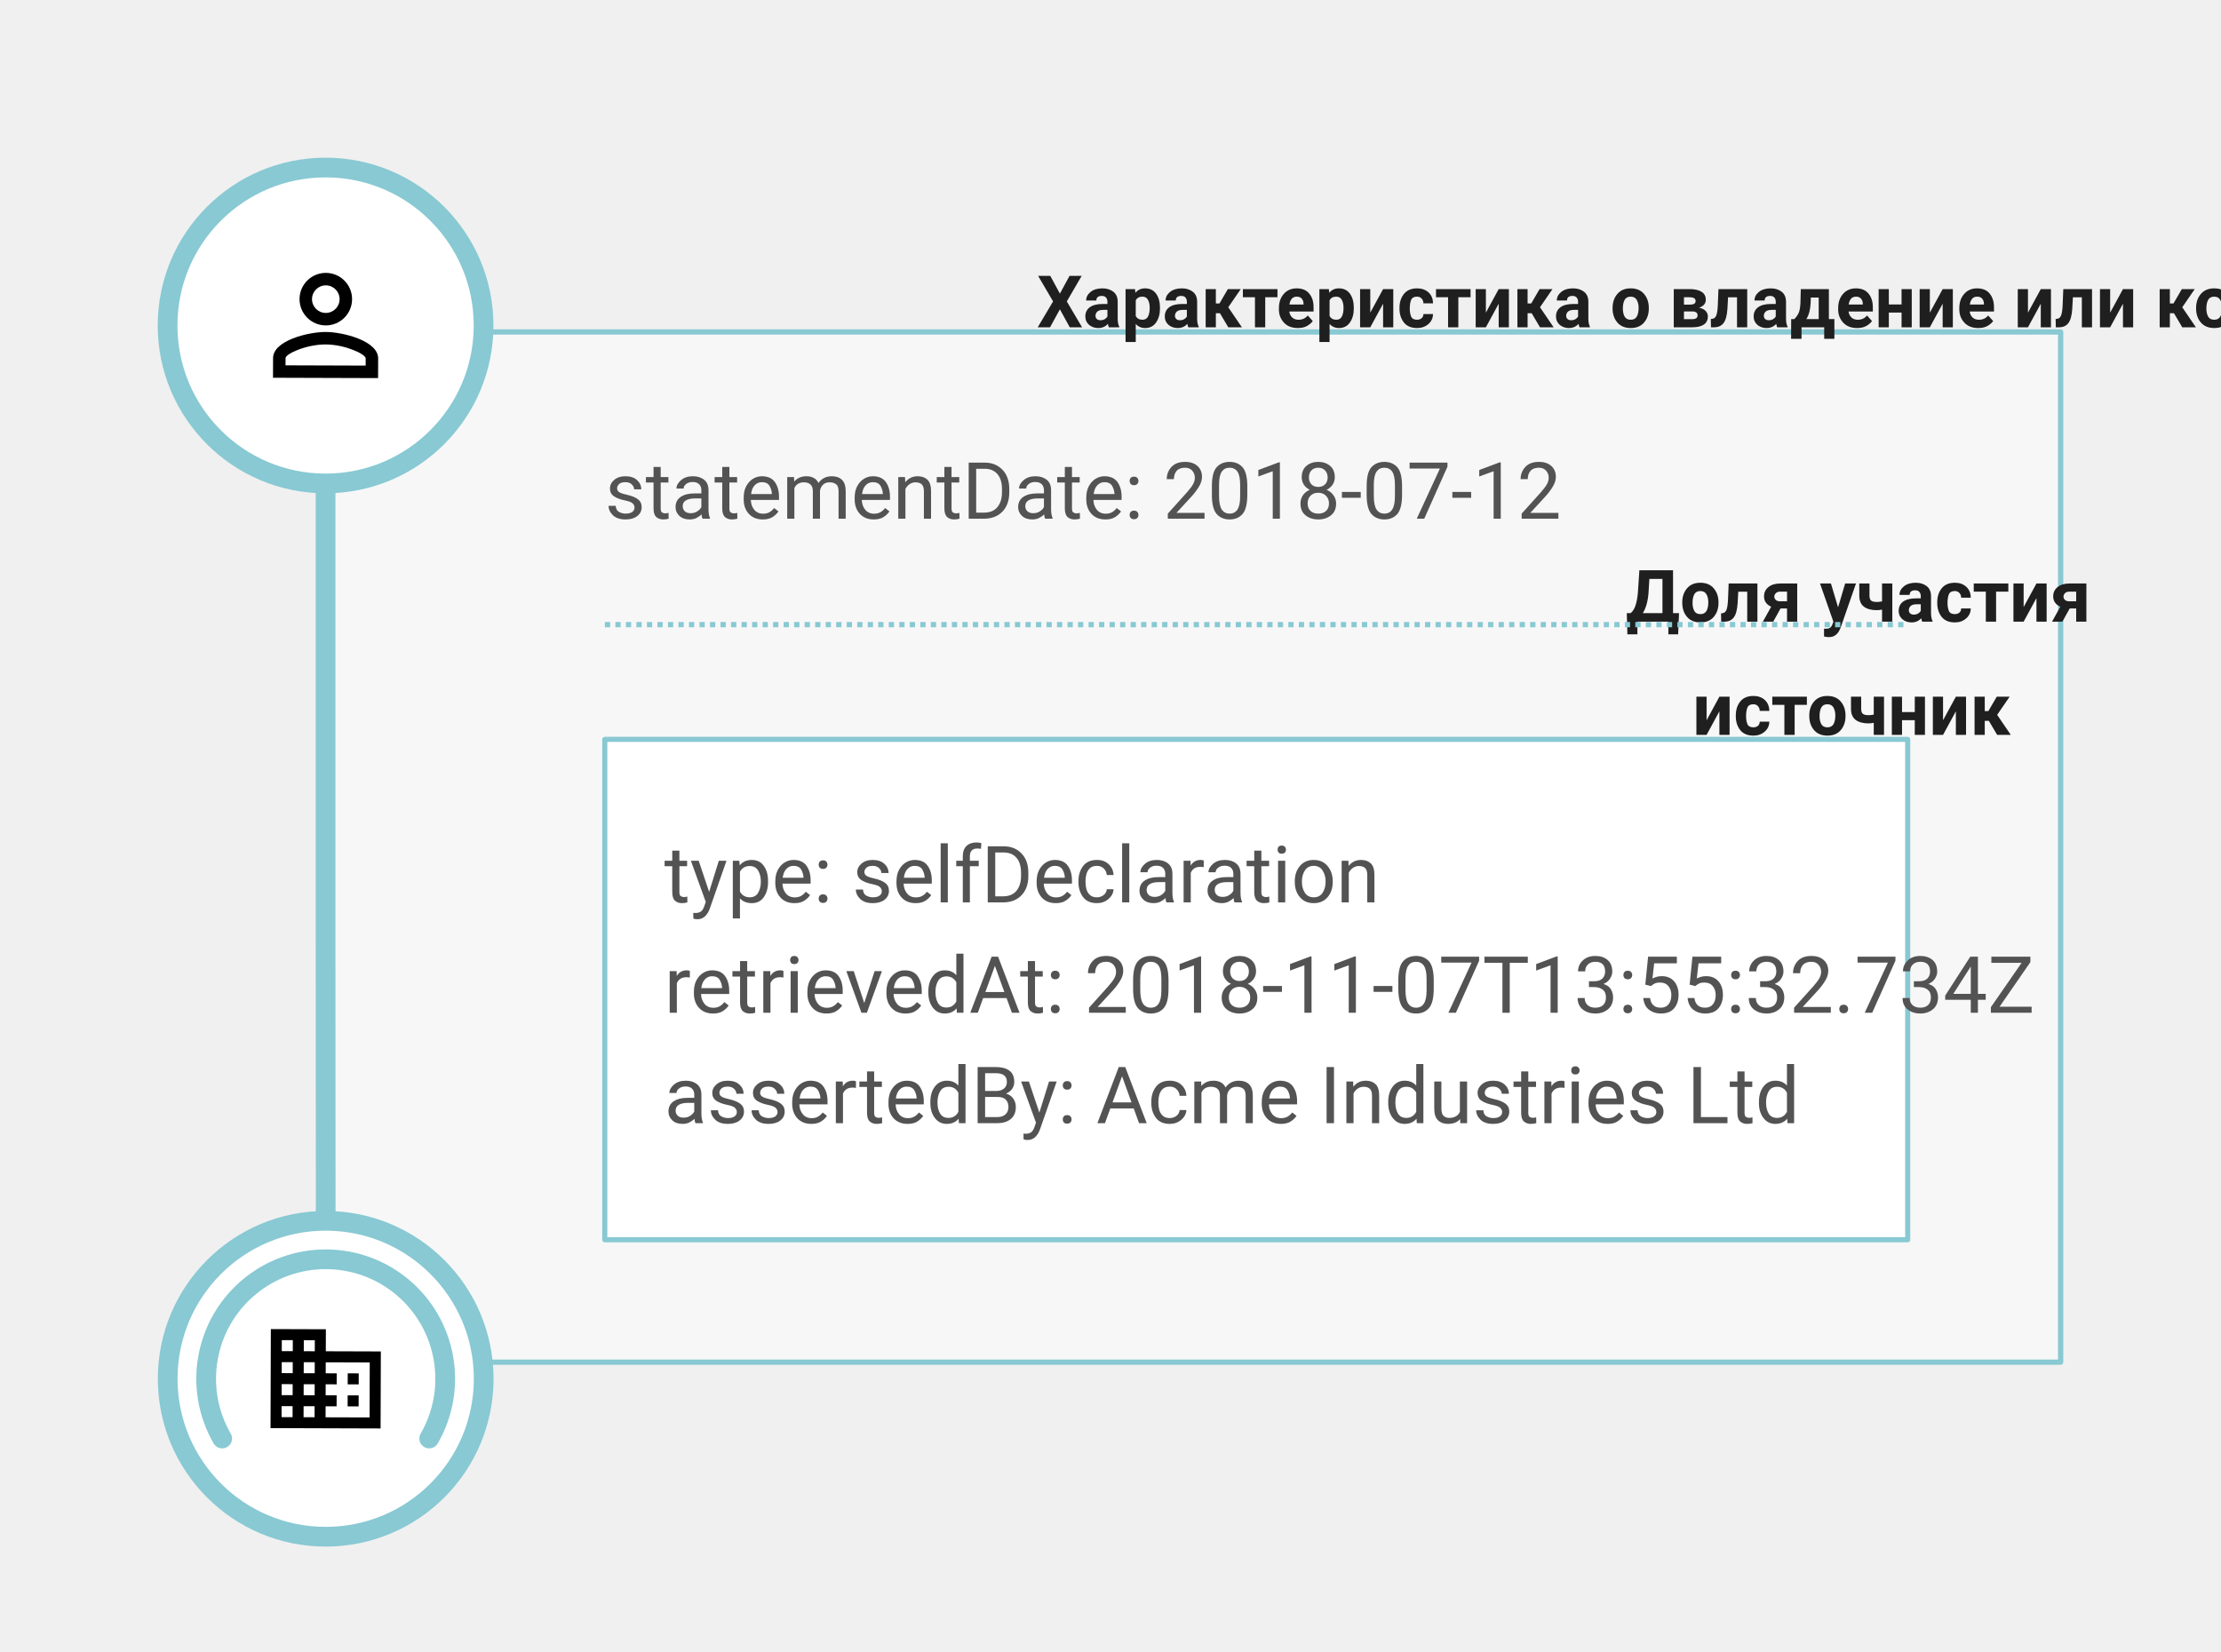
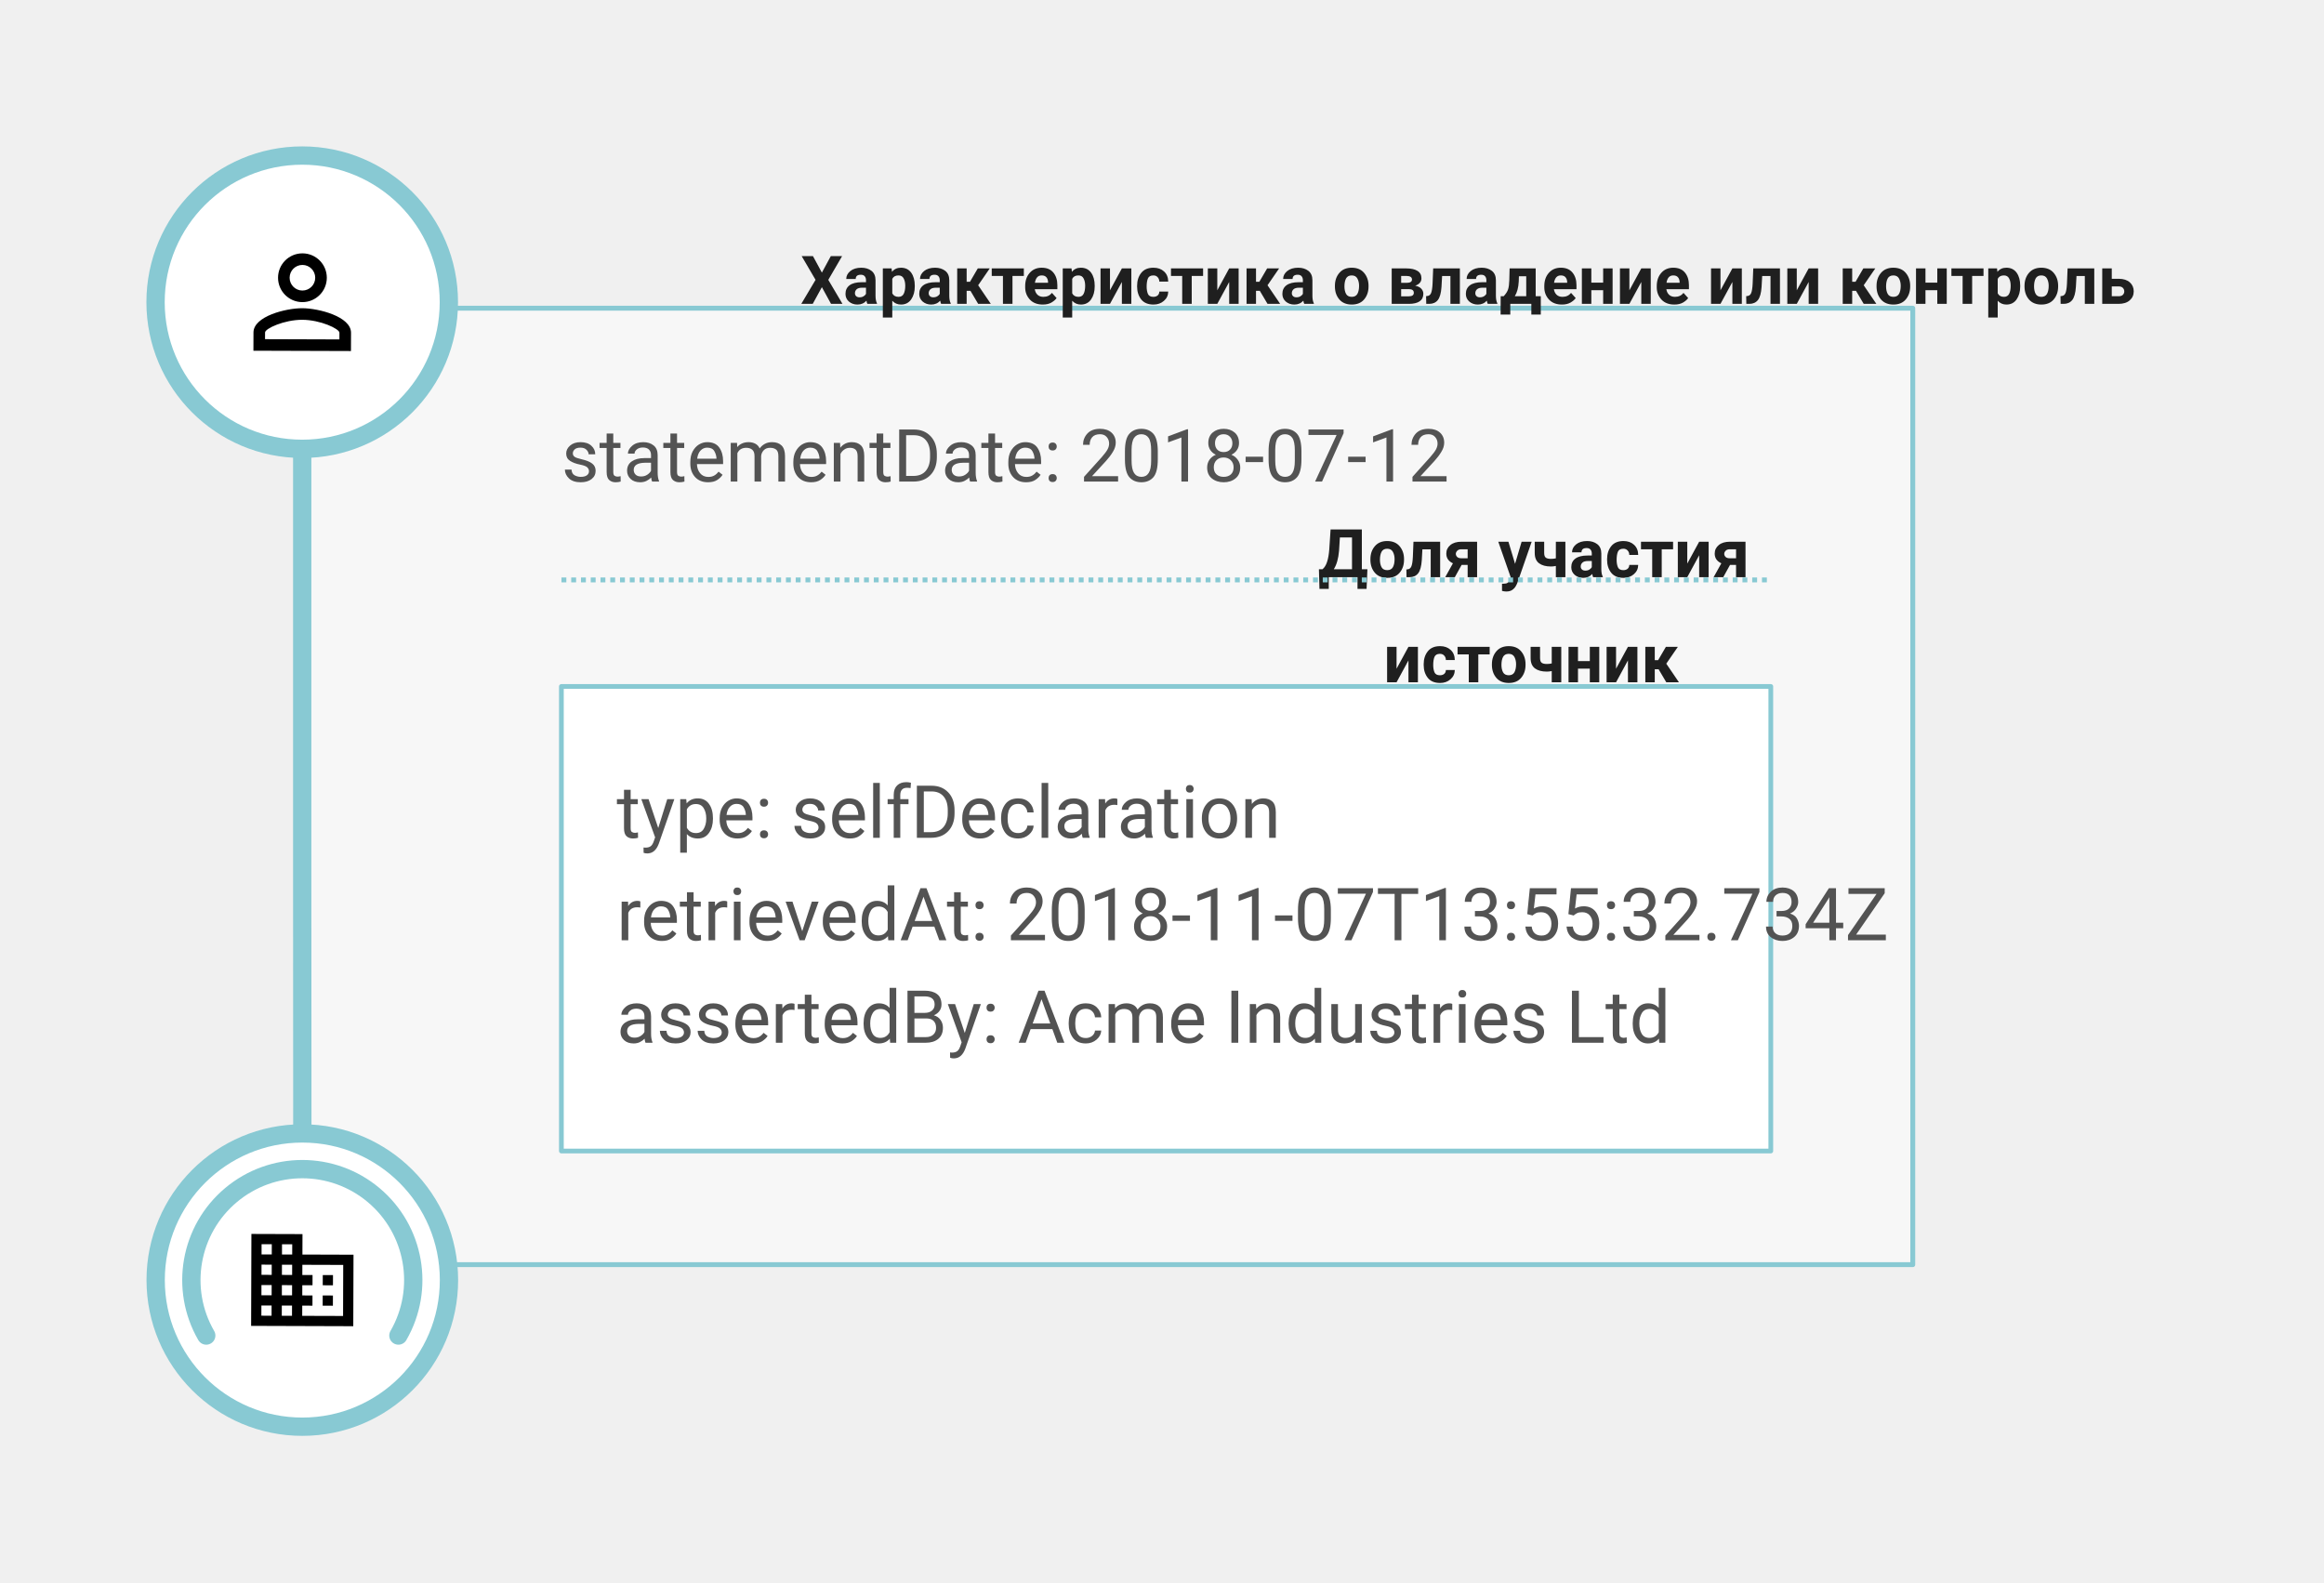
- <svg xmlns="http://www.w3.org/2000/svg" id="Layer_1" data-name="Layer 1" viewBox="0 0 422.451 314.247" version="1.1" width="422.451" height="314.247">
+ <svg xmlns="http://www.w3.org/2000/svg" id="Layer_1" data-name="Layer 1" viewBox="0 0 476.215 324.247" version="1.1" width="476.215" height="324.247">
  <defs id="defs3">
    <marker orient="auto" refY="0" refX="0" id="Arrow1Lend" style="overflow:visible">
-       <path id="path4371" d="M 0,0 5,-5 -12.5,0 5,5 0,0 Z" style="fill:#00deb6;fill-opacity:1;fill-rule:evenodd;stroke:#00deb6;stroke-width:1pt;stroke-opacity:1" transform="matrix(-0.8,0,0,-0.8,-10,0)" />
+       <path id="path4371" d="M 0,0 5,-5 -12.5,0 5,5 Z" style="fill:#00deb6;fill-opacity:1;fill-rule:evenodd;stroke:#00deb6;stroke-width:1pt;stroke-opacity:1" transform="matrix(-0.8,0,0,-0.8,-10,0)" />
    </marker>
    <marker orient="auto" refY="0" refX="0" id="Arrow1Mend" style="overflow:visible">
-       <path id="path4377" d="M 0,0 5,-5 -12.5,0 5,5 0,0 Z" style="fill:#00deb6;fill-opacity:1;fill-rule:evenodd;stroke:#00deb6;stroke-width:1pt;stroke-opacity:1" transform="matrix(-0.4,0,0,-0.4,-4,0)" />
+       <path id="path4377" d="M 0,0 5,-5 -12.5,0 5,5 Z" style="fill:#00deb6;fill-opacity:1;fill-rule:evenodd;stroke:#00deb6;stroke-width:1pt;stroke-opacity:1" transform="matrix(-0.4,0,0,-0.4,-4,0)" />
    </marker>
    <marker orient="auto" refY="0" refX="0" id="Arrow1Mstart" style="overflow:visible">
-       <path id="path4374" d="M 0,0 5,-5 -12.5,0 5,5 0,0 Z" style="fill:#88c9d3;fill-opacity:1;fill-rule:evenodd;stroke:#88c9d3;stroke-width:1pt;stroke-opacity:1" transform="matrix(0.4,0,0,0.4,4,0)" />
+       <path id="path4374" d="M 0,0 5,-5 -12.5,0 5,5 Z" style="fill:#88c9d3;fill-opacity:1;fill-rule:evenodd;stroke:#88c9d3;stroke-width:1pt;stroke-opacity:1" transform="matrix(0.4,0,0,0.4,4,0)" />
    </marker>
    <style id="style5">.cls-1,.cls-10,.cls-11,.cls-7,.cls-8{fill:none;}.cls-1,.cls-11{stroke:#00deb6;}.cls-1,.cls-10,.cls-11,.cls-7{stroke-miterlimit:10;}.cls-2{fill:#00deb6;}.cls-3{font-size:16px;fill:#262737;}.cls-12,.cls-3{font-family:HKGrotesk-SemiBold, HK Grotesk;font-weight:700;}.cls-4{letter-spacing:-0.03em;}.cls-5{letter-spacing:-0.02em;}.cls-6{letter-spacing:0em;}.cls-7{stroke:#262737;}.cls-11,.cls-7{stroke-width:5px;}.cls-9{letter-spacing:-0.01em;}.cls-10{stroke:#e6e6e6;}.cls-12{font-size:12px;fill:gray;}.cls-13{letter-spacing:-0.03em;}.cls-14{letter-spacing:-0.01em;}.cls-15{letter-spacing:-0.02em;}.cls-16{letter-spacing:0em;}.cls-17{letter-spacing:0em;}.cls-18{letter-spacing:0em;}</style>
    <marker orient="auto" refY="0" refX="0" id="Arrow1Mstart-2" style="overflow:visible">
-       <path id="path4374-0" d="M 0,0 5,-5 -12.5,0 5,5 0,0 Z" style="fill:#88c9d3;fill-opacity:1;fill-rule:evenodd;stroke:#88c9d3;stroke-width:1pt;stroke-opacity:1" transform="matrix(0.4,0,0,0.4,4,0)" />
+       <path id="path4374-0" d="M 0,0 5,-5 -12.5,0 5,5 Z" style="fill:#88c9d3;fill-opacity:1;fill-rule:evenodd;stroke:#88c9d3;stroke-width:1pt;stroke-opacity:1" transform="matrix(0.4,0,0,0.4,4,0)" />
    </marker>
    <clipPath id="p.1">
-       <path style="clip-rule:evenodd" id="path3414" d="M 0,0 30,0 30,26 0,26 Z" />
+       <path style="clip-rule:evenodd" id="path3414" d="M 0,0 H 30 V 26 H 0 Z" />
    </clipPath>
    <clipPath id="p.2">
-       <path style="clip-rule:evenodd" id="path3423" d="M 0,0 24,0 24,25 0,25 Z" />
+       <path style="clip-rule:evenodd" id="path3423" d="M 0,0 H 24 V 25 H 0 Z" />
    </clipPath>
    <clipPath id="p.1-3">
-       <path style="clip-rule:evenodd" id="path3414-8" d="M 0,0 30,0 30,26 0,26 Z" />
+       <path style="clip-rule:evenodd" id="path3414-8" d="M 0,0 H 30 V 26 H 0 Z" />
    </clipPath>
    <clipPath id="p.1-3-0">
-       <path style="clip-rule:evenodd" id="path3414-8-5" d="M 0,0 30,0 30,26 0,26 Z" />
+       <path style="clip-rule:evenodd" id="path3414-8-5" d="M 0,0 H 30 V 26 H 0 Z" />
    </clipPath>
    <clipPath id="p.2-5">
-       <path style="clip-rule:evenodd" id="path3423-3" d="M 0,0 24,0 24,25 0,25 Z" />
+       <path style="clip-rule:evenodd" id="path3423-3" d="M 0,0 H 24 V 25 H 0 Z" />
    </clipPath>
    <clipPath id="p.1-9">
-       <path style="clip-rule:evenodd" id="path3414-1" d="M 0,0 30,0 30,26 0,26 Z" />
+       <path style="clip-rule:evenodd" id="path3414-1" d="M 0,0 H 30 V 26 H 0 Z" />
    </clipPath>
    <marker orient="auto" refY="0" refX="0" id="Arrow1Mstart-2-5" style="overflow:visible">
-       <path id="path4374-0-0" d="M 0,0 5,-5 -12.5,0 5,5 0,0 Z" style="fill:#00deb6;fill-opacity:1;fill-rule:evenodd;stroke:#00deb6;stroke-width:1pt;stroke-opacity:1" transform="matrix(0.4,0,0,0.4,4,0)" />
+       <path id="path4374-0-0" d="M 0,0 5,-5 -12.5,0 5,5 Z" style="fill:#00deb6;fill-opacity:1;fill-rule:evenodd;stroke:#00deb6;stroke-width:1pt;stroke-opacity:1" transform="matrix(0.4,0,0,0.4,4,0)" />
    </marker>
    <marker orient="auto" refY="0" refX="0" id="Arrow1Mstart-4" style="overflow:visible">
-       <path id="path4374-9" d="M 0,0 5,-5 -12.5,0 5,5 0,0 Z" style="fill:#00deb6;fill-opacity:1;fill-rule:evenodd;stroke:#00deb6;stroke-width:1pt;stroke-opacity:1" transform="matrix(0.4,0,0,0.4,4,0)" />
+       <path id="path4374-9" d="M 0,0 5,-5 -12.5,0 5,5 Z" style="fill:#00deb6;fill-opacity:1;fill-rule:evenodd;stroke:#00deb6;stroke-width:1pt;stroke-opacity:1" transform="matrix(0.4,0,0,0.4,4,0)" />
    </marker>
    <marker orient="auto" refY="0" refX="0" id="Arrow1Mstart-2-9" style="overflow:visible">
-       <path id="path4374-0-9" d="M 0,0 5,-5 -12.5,0 5,5 0,0 Z" style="fill:#88c9d3;fill-opacity:1;fill-rule:evenodd;stroke:#88c9d3;stroke-width:1pt;stroke-opacity:1" transform="matrix(0.4,0,0,0.4,4,0)" />
+       <path id="path4374-0-9" d="M 0,0 5,-5 -12.5,0 5,5 Z" style="fill:#88c9d3;fill-opacity:1;fill-rule:evenodd;stroke:#88c9d3;stroke-width:1pt;stroke-opacity:1" transform="matrix(0.4,0,0,0.4,4,0)" />
    </marker>
    <marker orient="auto" refY="0" refX="0" id="Arrow1Mstart-2-9-8" style="overflow:visible">
-       <path id="path4374-0-9-9" d="M 0,0 5,-5 -12.5,0 5,5 0,0 Z" style="fill:#88c9d3;fill-opacity:1;fill-rule:evenodd;stroke:#88c9d3;stroke-width:1pt;stroke-opacity:1" transform="matrix(0.4,0,0,0.4,4,0)" />
+       <path id="path4374-0-9-9" d="M 0,0 5,-5 -12.5,0 5,5 Z" style="fill:#88c9d3;fill-opacity:1;fill-rule:evenodd;stroke:#88c9d3;stroke-width:1pt;stroke-opacity:1" transform="matrix(0.4,0,0,0.4,4,0)" />
    </marker>
  </defs>
  <rect style="fill:#f7f7f7;fill-opacity:1;stroke:#88c9d3;stroke-width:1;stroke-linecap:round;stroke-linejoin:round;stroke-miterlimit:10;stroke-dasharray:none;stroke-opacity:1" id="rect11772" width="330" height="196" x="61.951" y="63.161" />
  <circle class="cls-11" id="circle209-2-0-1" style="fill:#ffffff;fill-opacity:1;stroke:#88c9d3;stroke-width:3.75;stroke-linecap:round;stroke-miterlimit:8.5;stroke-dasharray:none;stroke-opacity:1" cx="61.949" cy="262.319" r="30.052" />
  <path class="cls-11" id="circle209-7-4" style="fill:none;stroke:#88c9d3;stroke-width:3.75;stroke-linecap:round;stroke-miterlimit:8.5;stroke-dasharray:none;stroke-opacity:1" d="m 42.26,273.687 a 22.735,22.735 0 0 1 5.075,-28.783 22.735,22.735 0 0 1 29.227,0 22.735,22.735 0 0 1 5.075,28.783" />
  <path class="cls-2" d="M 347.068,56.626 Z" id="path11-6" style="fill:#00deb6" />
-   <path d="m 347.068,56.626 0,0 m 0,0 0,0 m 0,0 z m 0,0 z" id="path27-3" />
+   <path d="m 347.068,56.626 v 0 m 0,0 v 0 m 0,0 z m 0,0 z" id="path27-3" />
  <path class="cls-8" d="M 347.068,56.626 Z" id="path29-0" style="fill:none" />
  <path class="cls-8" d="M 347.068,56.626 Z" id="path41-6" style="fill:none" />
  <path d="m 347.068,56.626 z m 0,0 z m 0,0 z m 0,0 z m 0,0 z m 0,0 z m 0,0 z m 0,0 z m 0,0 z m 0,0 z m 0,0 z m 0,0 z" id="path43-0" />
-   <path class="cls-10" d="m 347.068,56.626 0,0" id="path45-4" style="fill:none;stroke:#e6e6e6;stroke-miterlimit:10" />
-   <path class="cls-10" d="m 347.068,56.626 0,0" id="path47-5" style="fill:none;stroke:#e6e6e6;stroke-miterlimit:10" />
-   <path class="cls-10" d="m 347.068,56.626 0,0" id="path49-8" style="fill:none;stroke:#e6e6e6;stroke-miterlimit:10" />
-   <path class="cls-10" d="m 347.068,56.626 0,0" id="path51-2" style="fill:none;stroke:#e6e6e6;stroke-miterlimit:10" />
-   <path class="cls-10" d="m 347.068,56.626 0,0" id="path53-8" style="fill:none;stroke:#e6e6e6;stroke-miterlimit:10" />
-   <path class="cls-10" d="m 347.068,56.626 0,0" id="path55-6" style="fill:none;stroke:#e6e6e6;stroke-miterlimit:10" />
-   <path class="cls-10" d="m 347.068,56.626 0,0" id="path57-8" style="fill:none;stroke:#e6e6e6;stroke-miterlimit:10" />
-   <path class="cls-10" d="m 347.068,56.626 0,0" id="path59-5" style="fill:none;stroke:#e6e6e6;stroke-miterlimit:10" />
-   <path class="cls-10" d="m 347.068,56.626 0,0" id="path61-3" style="fill:none;stroke:#e6e6e6;stroke-miterlimit:10" />
-   <path class="cls-10" d="m 347.068,56.626 0,0" id="path63-4" style="fill:none;stroke:#e6e6e6;stroke-miterlimit:10" />
-   <path class="cls-10" d="m 347.068,56.626 0,0" id="path65-0" style="fill:none;stroke:#e6e6e6;stroke-miterlimit:10" />
-   <path class="cls-10" d="m 347.068,56.626 0,0" id="path67-1" style="fill:none;stroke:#e6e6e6;stroke-miterlimit:10" />
-   <path class="cls-10" d="m 347.068,56.626 0,0" id="path69-7" style="fill:none;stroke:#e6e6e6;stroke-miterlimit:10" />
-   <path class="cls-10" d="m 347.068,56.626 0,0" id="path71-7" style="fill:none;stroke:#e6e6e6;stroke-miterlimit:10" />
-   <path class="cls-10" d="m 347.068,56.626 0,0" id="path73-8" style="fill:none;stroke:#e6e6e6;stroke-miterlimit:10" />
-   <path class="cls-10" d="m 347.068,56.626 0,0" id="path75-0" style="fill:none;stroke:#e6e6e6;stroke-miterlimit:10" />
-   <path class="cls-10" d="m 347.068,56.626 0,0" id="path77-8" style="fill:none;stroke:#e6e6e6;stroke-miterlimit:10" />
-   <path class="cls-11" d="m 347.068,56.626 0,0" id="path79-9" style="fill:none;stroke:#00deb6;stroke-width:5px;stroke-miterlimit:10" />
-   <path class="cls-11" d="m 347.068,56.626 0,0" id="path85-7" style="fill:none;stroke:#00deb6;stroke-width:5px;stroke-miterlimit:10" />
-   <path class="cls-11" d="m 347.068,56.626 0,0" id="path87-8" style="fill:none;stroke:#00deb6;stroke-width:5px;stroke-miterlimit:10" />
-   <path class="cls-11" d="m 347.068,56.626 0,0" id="path89-3" style="fill:none;stroke:#00deb6;stroke-width:5px;stroke-miterlimit:10" />
-   <path class="cls-11" d="m 347.068,56.626 0,0" id="path91-9" style="fill:none;stroke:#00deb6;stroke-width:5px;stroke-miterlimit:10" />
-   <path class="cls-11" d="m 347.068,56.626 0,0" id="path93-7" style="fill:none;stroke:#00deb6;stroke-width:5px;stroke-miterlimit:10" />
-   <path class="cls-11" d="m 347.068,56.626 0,0" id="path95-2" style="fill:none;stroke:#00deb6;stroke-width:5px;stroke-miterlimit:10" />
-   <path class="cls-10" d="m 347.068,56.626 0,0" id="path97-5" style="fill:none;stroke:#e6e6e6;stroke-miterlimit:10" />
-   <path class="cls-10" d="m 347.068,56.626 0,0" id="path99-0" style="fill:none;stroke:#e6e6e6;stroke-miterlimit:10" />
-   <path class="cls-10" d="m 347.068,56.626 0,0" id="path101-2" style="fill:none;stroke:#e6e6e6;stroke-miterlimit:10" />
-   <path class="cls-10" d="m 347.068,56.626 0,0" id="path103-4" style="fill:none;stroke:#e6e6e6;stroke-miterlimit:10" />
-   <path class="cls-10" d="m 347.068,56.626 0,0" id="path105-8" style="fill:none;stroke:#e6e6e6;stroke-miterlimit:10" />
-   <path class="cls-10" d="m 347.068,56.626 0,0" id="path107-0" style="fill:none;stroke:#e6e6e6;stroke-miterlimit:10" />
-   <path class="cls-10" d="m 347.068,56.626 0,0" id="path109-6" style="fill:none;stroke:#e6e6e6;stroke-miterlimit:10" />
-   <path class="cls-10" d="m 347.068,56.626 0,0" id="path111-2" style="fill:none;stroke:#e6e6e6;stroke-miterlimit:10" />
-   <path class="cls-10" d="m 347.068,56.626 0,0" id="path113-6" style="fill:none;stroke:#e6e6e6;stroke-miterlimit:10" />
-   <path class="cls-10" d="m 347.068,56.626 0,0" id="path115-5" style="fill:none;stroke:#e6e6e6;stroke-miterlimit:10" />
-   <path class="cls-10" d="m 347.068,56.626 0,0" id="path117-6" style="fill:none;stroke:#e6e6e6;stroke-miterlimit:10" />
-   <path class="cls-10" d="m 347.068,56.626 0,0" id="path119-6" style="fill:none;stroke:#e6e6e6;stroke-miterlimit:10" />
+   <path class="cls-10" d="m 347.068,56.626 v 0" id="path45-4" style="fill:none;stroke:#e6e6e6;stroke-miterlimit:10" />
+   <path class="cls-10" d="m 347.068,56.626 v 0" id="path47-5" style="fill:none;stroke:#e6e6e6;stroke-miterlimit:10" />
+   <path class="cls-10" d="m 347.068,56.626 v 0" id="path49-8" style="fill:none;stroke:#e6e6e6;stroke-miterlimit:10" />
+   <path class="cls-10" d="m 347.068,56.626 v 0" id="path51-2" style="fill:none;stroke:#e6e6e6;stroke-miterlimit:10" />
+   <path class="cls-10" d="m 347.068,56.626 v 0" id="path53-8" style="fill:none;stroke:#e6e6e6;stroke-miterlimit:10" />
+   <path class="cls-10" d="m 347.068,56.626 v 0" id="path55-6" style="fill:none;stroke:#e6e6e6;stroke-miterlimit:10" />
+   <path class="cls-10" d="m 347.068,56.626 v 0" id="path57-8" style="fill:none;stroke:#e6e6e6;stroke-miterlimit:10" />
+   <path class="cls-10" d="m 347.068,56.626 v 0" id="path59-5" style="fill:none;stroke:#e6e6e6;stroke-miterlimit:10" />
+   <path class="cls-10" d="m 347.068,56.626 v 0" id="path61-3" style="fill:none;stroke:#e6e6e6;stroke-miterlimit:10" />
+   <path class="cls-10" d="m 347.068,56.626 v 0" id="path63-4" style="fill:none;stroke:#e6e6e6;stroke-miterlimit:10" />
+   <path class="cls-10" d="m 347.068,56.626 v 0" id="path65-0" style="fill:none;stroke:#e6e6e6;stroke-miterlimit:10" />
+   <path class="cls-10" d="m 347.068,56.626 v 0" id="path67-1" style="fill:none;stroke:#e6e6e6;stroke-miterlimit:10" />
+   <path class="cls-10" d="m 347.068,56.626 v 0" id="path69-7" style="fill:none;stroke:#e6e6e6;stroke-miterlimit:10" />
+   <path class="cls-10" d="m 347.068,56.626 v 0" id="path71-7" style="fill:none;stroke:#e6e6e6;stroke-miterlimit:10" />
+   <path class="cls-10" d="m 347.068,56.626 v 0" id="path73-8" style="fill:none;stroke:#e6e6e6;stroke-miterlimit:10" />
+   <path class="cls-10" d="m 347.068,56.626 v 0" id="path75-0" style="fill:none;stroke:#e6e6e6;stroke-miterlimit:10" />
+   <path class="cls-10" d="m 347.068,56.626 v 0" id="path77-8" style="fill:none;stroke:#e6e6e6;stroke-miterlimit:10" />
+   <path class="cls-11" d="m 347.068,56.626 v 0" id="path79-9" style="fill:none;stroke:#00deb6;stroke-width:5px;stroke-miterlimit:10" />
+   <path class="cls-11" d="m 347.068,56.626 v 0" id="path85-7" style="fill:none;stroke:#00deb6;stroke-width:5px;stroke-miterlimit:10" />
+   <path class="cls-11" d="m 347.068,56.626 v 0" id="path87-8" style="fill:none;stroke:#00deb6;stroke-width:5px;stroke-miterlimit:10" />
+   <path class="cls-11" d="m 347.068,56.626 v 0" id="path89-3" style="fill:none;stroke:#00deb6;stroke-width:5px;stroke-miterlimit:10" />
+   <path class="cls-11" d="m 347.068,56.626 v 0" id="path91-9" style="fill:none;stroke:#00deb6;stroke-width:5px;stroke-miterlimit:10" />
+   <path class="cls-11" d="m 347.068,56.626 v 0" id="path93-7" style="fill:none;stroke:#00deb6;stroke-width:5px;stroke-miterlimit:10" />
+   <path class="cls-11" d="m 347.068,56.626 v 0" id="path95-2" style="fill:none;stroke:#00deb6;stroke-width:5px;stroke-miterlimit:10" />
+   <path class="cls-10" d="m 347.068,56.626 v 0" id="path97-5" style="fill:none;stroke:#e6e6e6;stroke-miterlimit:10" />
+   <path class="cls-10" d="m 347.068,56.626 v 0" id="path99-0" style="fill:none;stroke:#e6e6e6;stroke-miterlimit:10" />
+   <path class="cls-10" d="m 347.068,56.626 v 0" id="path101-2" style="fill:none;stroke:#e6e6e6;stroke-miterlimit:10" />
+   <path class="cls-10" d="m 347.068,56.626 v 0" id="path103-4" style="fill:none;stroke:#e6e6e6;stroke-miterlimit:10" />
+   <path class="cls-10" d="m 347.068,56.626 v 0" id="path105-8" style="fill:none;stroke:#e6e6e6;stroke-miterlimit:10" />
+   <path class="cls-10" d="m 347.068,56.626 v 0" id="path107-0" style="fill:none;stroke:#e6e6e6;stroke-miterlimit:10" />
+   <path class="cls-10" d="m 347.068,56.626 v 0" id="path109-6" style="fill:none;stroke:#e6e6e6;stroke-miterlimit:10" />
+   <path class="cls-10" d="m 347.068,56.626 v 0" id="path111-2" style="fill:none;stroke:#e6e6e6;stroke-miterlimit:10" />
+   <path class="cls-10" d="m 347.068,56.626 v 0" id="path113-6" style="fill:none;stroke:#e6e6e6;stroke-miterlimit:10" />
+   <path class="cls-10" d="m 347.068,56.626 v 0" id="path115-5" style="fill:none;stroke:#e6e6e6;stroke-miterlimit:10" />
+   <path class="cls-10" d="m 347.068,56.626 v 0" id="path117-6" style="fill:none;stroke:#e6e6e6;stroke-miterlimit:10" />
+   <path class="cls-10" d="m 347.068,56.626 v 0" id="path119-6" style="fill:none;stroke:#e6e6e6;stroke-miterlimit:10" />
  <path class="cls-2" d="M 347.068,56.626 Z" id="path171-1" style="fill:#00deb6" />
  <path class="cls-2" d="M 347.068,56.626 Z" id="path197-3" style="fill:#00deb6" />
  <path class="cls-8" d="M 347.068,56.626 Z" id="path211-2" style="fill:none" />
  <path d="m 347.068,56.626 z m 0,0 z m 0,0 z m 0,0 z m 0,0 z m 0,0 z m 0,0 z m 0,0 z m 0,0 z m 0,0 z m 0,0 z m 0,0 z" id="path213-9" />
  <path id="path4516" d="m 61.97,257.087 0.013,-4.186 -10.466,-0.034 -0.059,18.838 20.932,0.068 0.048,-14.652 z m -6.32,12.539 -2.093,-0.007 0.006,-2.093 2.093,0.007 z m 0.013,-4.186 -2.093,-0.007 0.006,-2.093 2.093,0.007 z m 0.013,-4.186 -2.093,-0.007 0.006,-2.093 2.093,0.007 z m 0.013,-4.186 -2.093,-0.007 0.006,-2.093 2.093,0.007 z m 4.146,12.573 -2.093,-0.006 0.006,-2.095 2.093,0.007 z m 0.013,-4.186 -2.093,-0.006 0.006,-2.093 2.093,0.007 z m 0.013,-4.186 -2.093,-0.006 0.006,-2.093 2.093,0.007 z m 0.013,-4.186 -2.093,-0.006 0.007,-2.093 2.093,0.007 z m 10.426,12.593 -8.373,-0.025 0.006,-2.093 2.093,0.007 0.006,-2.093 -2.093,-0.006 0.006,-2.093 2.093,0.007 0.006,-2.093 -2.093,-0.006 0.006,-2.093 8.373,0.028 z m -2.066,-8.38 -2.093,-0.006 -0.007,2.093 2.093,0.007 z m -0.013,4.186 -2.093,-0.006 -0.007,2.093 2.093,0.007 z" />
  <circle class="cls-11" id="circle209-2-0-1-7" style="fill:#ffffff;fill-opacity:1;stroke:#88c9d3;stroke-width:3.75;stroke-linecap:round;stroke-miterlimit:8.5;stroke-dasharray:none;stroke-opacity:1" cx="61.927" cy="61.927" r="30.052" />
  <path style="fill:none;fill-rule:evenodd;stroke:#88c9d3;stroke-width:3.75;stroke-linecap:butt;stroke-linejoin:miter;stroke-miterlimit:8.5;stroke-dasharray:none;stroke-opacity:1" d="m 61.927,91.979 1.2e-5,85.868 0.023,54.42" id="path12354-2-8-1" />
  <path id="path5743" d="m 61.979,54.292 a 2.623,2.623 0 1 1 -2.632,2.614 2.623,2.623 0 0 1 2.632,-2.614 m -0.036,11.242 c 3.71,0.012 7.614,1.849 7.611,2.648 l -0.005,1.374 -15.24,-0.05 0.005,-1.374 c 0,-0.799 3.918,-2.611 7.629,-2.598 m 0.044,-13.616 a 4.997,4.997 0 1 0 4.981,5.013 4.995,4.995 0 0 0 -4.981,-5.013 z m -0.036,11.242 c -3.335,-0.011 -9.999,1.641 -10.011,4.964 l -0.012,3.747 19.986,0.064 0.013,-3.747 c 0.011,-3.322 -6.641,-5.017 -9.976,-5.028 z" />
  <rect style="fill:#ffffff;fill-opacity:1;stroke:#88c9d3;stroke-width:0.97;stroke-linecap:round;stroke-linejoin:round;stroke-miterlimit:10;stroke-dasharray:none;stroke-opacity:1" id="rect11772-8" width="247.824" height="95.199" x="115.035" y="140.672" />
-   <text xml:space="preserve" style="font-style:normal;font-variant:normal;font-weight:normal;font-stretch:normal;font-size:15px;line-height:140%;font-family:Roboto;-inkscape-font-specification:'Roboto, Normal';text-align:start;letter-spacing:0px;word-spacing:0px;writing-mode:lr-tb;text-anchor:start;fill:#535353;fill-opacity:1;stroke:none;stroke-width:1px;stroke-linecap:butt;stroke-linejoin:miter;stroke-opacity:1" x="126.353" y="171.688" id="text14691">
+   <text xml:space="preserve" style="font-style:normal;font-variant:normal;font-weight:normal;font-stretch:normal;line-height:0%;font-family:Roboto;-inkscape-font-specification:'Roboto, Normal';text-align:start;letter-spacing:0px;word-spacing:0px;writing-mode:lr-tb;text-anchor:start;fill:#535353;fill-opacity:1;stroke:none;stroke-width:1px;stroke-linecap:butt;stroke-linejoin:miter;stroke-opacity:1" x="126.353" y="171.688" id="text14691">
    <tspan x="126.353" y="171.688" style="color:#000000;font-style:normal;font-variant:normal;font-weight:normal;font-stretch:normal;font-size:15px;line-height:140%;font-family:Roboto;-inkscape-font-specification:'Roboto, Normal';text-align:start;writing-mode:lr-tb;text-anchor:start;clip-rule:nonzero;display:inline;overflow:visible;visibility:visible;opacity:1;isolation:auto;mix-blend-mode:normal;color-interpolation:sRGB;color-interpolation-filters:linearRGB;solid-color:#000000;solid-opacity:1;fill:#535353;fill-opacity:1;fill-rule:nonzero;stroke:none;stroke-width:1px;stroke-linecap:butt;stroke-linejoin:miter;stroke-miterlimit:4;stroke-dasharray:none;stroke-dashoffset:0;stroke-opacity:1;color-rendering:auto;image-rendering:auto;shape-rendering:auto;text-rendering:auto;enable-background:accumulate" id="tspan9721">type: selfDeclaration</tspan>
    <tspan x="126.353" y="192.688" style="color:#000000;font-style:normal;font-variant:normal;font-weight:normal;font-stretch:normal;font-size:15px;line-height:140%;font-family:Roboto;-inkscape-font-specification:'Roboto, Normal';text-align:start;writing-mode:lr-tb;text-anchor:start;clip-rule:nonzero;display:inline;overflow:visible;visibility:visible;opacity:1;isolation:auto;mix-blend-mode:normal;color-interpolation:sRGB;color-interpolation-filters:linearRGB;solid-color:#000000;solid-opacity:1;fill:#535353;fill-opacity:1;fill-rule:nonzero;stroke:none;stroke-width:1px;stroke-linecap:butt;stroke-linejoin:miter;stroke-miterlimit:4;stroke-dasharray:none;stroke-dashoffset:0;stroke-opacity:1;color-rendering:auto;image-rendering:auto;shape-rendering:auto;text-rendering:auto;enable-background:accumulate" id="tspan9725">retrievedAt: 2018-11-07T13:55:32.734Z</tspan>
    <tspan x="126.353" y="213.688" style="color:#000000;font-style:normal;font-variant:normal;font-weight:normal;font-stretch:normal;font-size:15px;line-height:140%;font-family:Roboto;-inkscape-font-specification:'Roboto, Normal';text-align:start;writing-mode:lr-tb;text-anchor:start;clip-rule:nonzero;display:inline;overflow:visible;visibility:visible;opacity:1;isolation:auto;mix-blend-mode:normal;color-interpolation:sRGB;color-interpolation-filters:linearRGB;solid-color:#000000;solid-opacity:1;fill:#535353;fill-opacity:1;fill-rule:nonzero;stroke:none;stroke-width:1px;stroke-linecap:butt;stroke-linejoin:miter;stroke-miterlimit:4;stroke-dasharray:none;stroke-dashoffset:0;stroke-opacity:1;color-rendering:auto;image-rendering:auto;shape-rendering:auto;text-rendering:auto;enable-background:accumulate" id="tspan10952">assertedBy: Acme Industries Ltd</tspan>
  </text>
-   <text class="cls-3" id="text31-0" style="font-style:normal;font-variant:normal;font-weight:bold;font-stretch:normal;font-size:13.75px;line-height:125%;font-family:Roboto;-inkscape-font-specification:'Roboto, Bold';text-align:start;writing-mode:lr-tb;text-anchor:start;fill:#ffffff;fill-opacity:1" x="310.919" y="139.816">
-     <tspan x="321.919" y="139.816" id="tspan35-6" style="font-style:normal;font-variant:normal;font-weight:bold;font-stretch:normal;font-size:13.75px;line-height:125%;font-family:Roboto;-inkscape-font-specification:'Roboto, Bold';text-align:start;writing-mode:lr-tb;text-anchor:start;fill:#1f1f1f;fill-opacity:1">источник</tspan>
+   <text class="cls-3" id="text31-0" style="font-style:normal;font-variant:normal;font-weight:bold;font-stretch:normal;font-size:13.75px;line-height:0%;font-family:Roboto;-inkscape-font-specification:'Roboto, Bold';text-align:end;writing-mode:lr-tb;text-anchor:end;fill:#ffffff;fill-opacity:1" x="383.373" y="139.816">
+     <tspan x="344.019" y="139.816" id="tspan35-6" style="font-style:normal;font-variant:normal;font-weight:bold;font-stretch:normal;font-size:13.75px;line-height:125%;font-family:Roboto;-inkscape-font-specification:'Roboto, Bold';text-align:end;writing-mode:lr-tb;text-anchor:end;fill:#1f1f1f;fill-opacity:1">источник</tspan>
  </text>
-   <text id="text9873" y="62.268" x="197.225" style="font-style:normal;font-variant:normal;font-weight:bold;font-stretch:normal;font-size:13.75px;line-height:120%;font-family:Roboto;-inkscape-font-specification:'Roboto, Bold';text-align:start;letter-spacing:0px;word-spacing:0px;writing-mode:lr-tb;text-anchor:start;fill:#1f1f1f;fill-opacity:1;stroke:none;stroke-width:1px;stroke-linecap:butt;stroke-linejoin:miter;stroke-opacity:1" xml:space="preserve">
-     <tspan y="62.268" x="197.225" id="tspan9875">Характеристика о владение или контроль</tspan>
+   <text id="text9873" y="62.268" x="446.537" style="font-style:normal;font-variant:normal;font-weight:bold;font-stretch:normal;line-height:0%;font-family:Roboto;-inkscape-font-specification:'Roboto, Bold';text-align:end;letter-spacing:0px;word-spacing:0px;writing-mode:lr-tb;text-anchor:end;fill:#1f1f1f;fill-opacity:1;stroke:none;stroke-width:1px;stroke-linecap:butt;stroke-linejoin:miter;stroke-opacity:1" xml:space="preserve">
+     <tspan y="62.268" x="446.537" id="tspan9875" style="font-size:13.75px;line-height:1.2;text-align:end;text-anchor:end">Характеристика о владение или контроль</tspan>
  </text>
-   <text xml:space="preserve" style="font-style:normal;font-variant:normal;font-weight:normal;font-stretch:normal;font-size:15px;line-height:140%;font-family:Roboto;-inkscape-font-specification:'Roboto, Normal';text-align:start;letter-spacing:0px;word-spacing:0px;writing-mode:lr-tb;text-anchor:start;fill:#535353;fill-opacity:1;stroke:none;stroke-width:1px;stroke-linecap:butt;stroke-linejoin:miter;stroke-opacity:1" x="115.05" y="98.687" id="text14691-4">
+   <text xml:space="preserve" style="font-style:normal;font-variant:normal;font-weight:normal;font-stretch:normal;line-height:0%;font-family:Roboto;-inkscape-font-specification:'Roboto, Normal';text-align:start;letter-spacing:0px;word-spacing:0px;writing-mode:lr-tb;text-anchor:start;fill:#535353;fill-opacity:1;stroke:none;stroke-width:1px;stroke-linecap:butt;stroke-linejoin:miter;stroke-opacity:1" x="115.05" y="98.687" id="text14691-4">
    <tspan x="115.05" y="98.687" style="color:#000000;font-style:normal;font-variant:normal;font-weight:normal;font-stretch:normal;font-size:15px;line-height:140%;font-family:Roboto;-inkscape-font-specification:'Roboto, Normal';text-align:start;writing-mode:lr-tb;text-anchor:start;clip-rule:nonzero;display:inline;overflow:visible;visibility:visible;opacity:1;isolation:auto;mix-blend-mode:normal;color-interpolation:sRGB;color-interpolation-filters:linearRGB;solid-color:#000000;solid-opacity:1;fill:#535353;fill-opacity:1;fill-rule:nonzero;stroke:none;stroke-width:1px;stroke-linecap:butt;stroke-linejoin:miter;stroke-miterlimit:4;stroke-dasharray:none;stroke-dashoffset:0;stroke-opacity:1;color-rendering:auto;image-rendering:auto;shape-rendering:auto;text-rendering:auto;enable-background:accumulate" id="tspan9721-0">statementDate: 2018-07-12</tspan>
-     <tspan x="115.05" y="119.687" style="color:#000000;font-style:normal;font-variant:normal;font-weight:normal;font-stretch:normal;font-size:15px;line-height:140%;font-family:Roboto;-inkscape-font-specification:'Roboto, Normal';text-align:start;writing-mode:lr-tb;text-anchor:start;clip-rule:nonzero;display:inline;overflow:visible;visibility:visible;opacity:1;isolation:auto;mix-blend-mode:normal;color-interpolation:sRGB;color-interpolation-filters:linearRGB;solid-color:#000000;solid-opacity:1;fill:#535353;fill-opacity:1;fill-rule:nonzero;stroke:none;stroke-width:1px;stroke-linecap:butt;stroke-linejoin:miter;stroke-miterlimit:4;stroke-dasharray:none;stroke-dashoffset:0;stroke-opacity:1;color-rendering:auto;image-rendering:auto;shape-rendering:auto;text-rendering:auto;enable-background:accumulate" id="tspan9725-6" />
+     <tspan x="115.05" y="119.687" style="color:#000000;font-style:normal;font-variant:normal;font-weight:normal;font-stretch:normal;font-size:15px;line-height:140%;font-family:Roboto;-inkscape-font-specification:'Roboto, Normal';text-align:start;writing-mode:lr-tb;text-anchor:start;clip-rule:nonzero;display:inline;overflow:visible;visibility:visible;opacity:1;isolation:auto;mix-blend-mode:normal;color-interpolation:sRGB;color-interpolation-filters:linearRGB;solid-color:#000000;solid-opacity:1;fill:#535353;fill-opacity:1;fill-rule:nonzero;stroke:none;stroke-width:1px;stroke-linecap:butt;stroke-linejoin:miter;stroke-miterlimit:4;stroke-dasharray:none;stroke-dashoffset:0;stroke-opacity:1;color-rendering:auto;image-rendering:auto;shape-rendering:auto;text-rendering:auto;enable-background:accumulate" id="tspan9725-6"> </tspan>
  </text>
-   <text class="cls-3" id="text31-0-9-1" style="font-style:normal;font-variant:normal;font-weight:bold;font-stretch:normal;font-size:13.75px;line-height:125%;font-family:Roboto;-inkscape-font-specification:'Roboto, Bold';text-align:start;writing-mode:lr-tb;text-anchor:start;fill:#ffffff;fill-opacity:1" x="298.257" y="118.276">
-     <tspan x="309.257" y="118.276" id="tspan35-6-8-4" style="font-style:normal;font-variant:normal;font-weight:bold;font-stretch:normal;font-size:13.75px;line-height:125%;font-family:Roboto;-inkscape-font-specification:'Roboto, Bold';text-align:start;writing-mode:lr-tb;text-anchor:start;fill:#1f1f1f;fill-opacity:1">Доля участия</tspan>
+   <text class="cls-3" id="text31-0-9-1" style="font-style:normal;font-variant:normal;font-weight:bold;font-stretch:normal;font-size:13.75px;line-height:0%;font-family:Roboto;-inkscape-font-specification:'Roboto, Bold';text-align:end;writing-mode:lr-tb;text-anchor:end;fill:#ffffff;fill-opacity:1" x="415.246" y="118.276">
+     <tspan x="358.557" y="118.276" id="tspan35-6-8-4" style="font-style:normal;font-variant:normal;font-weight:bold;font-stretch:normal;font-size:13.75px;line-height:125%;font-family:Roboto;-inkscape-font-specification:'Roboto, Bold';text-align:end;writing-mode:lr-tb;text-anchor:end;fill:#1f1f1f;fill-opacity:1">Доля участия</tspan>
  </text>
-   <path style="fill:none;fill-rule:evenodd;stroke:#88c9d3;stroke-width:1;stroke-linecap:butt;stroke-linejoin:miter;stroke-miterlimit:4;stroke-dasharray:1, 1;stroke-dashoffset:0;stroke-opacity:1" d="m 115.05,118.84 247.794,0" id="path9962" />
+   <path style="fill:none;fill-rule:evenodd;stroke:#88c9d3;stroke-width:1;stroke-linecap:butt;stroke-linejoin:miter;stroke-miterlimit:4;stroke-dasharray:1, 1;stroke-dashoffset:0;stroke-opacity:1" d="m 115.05,118.84 h 247.794" id="path9962" />
</svg>
